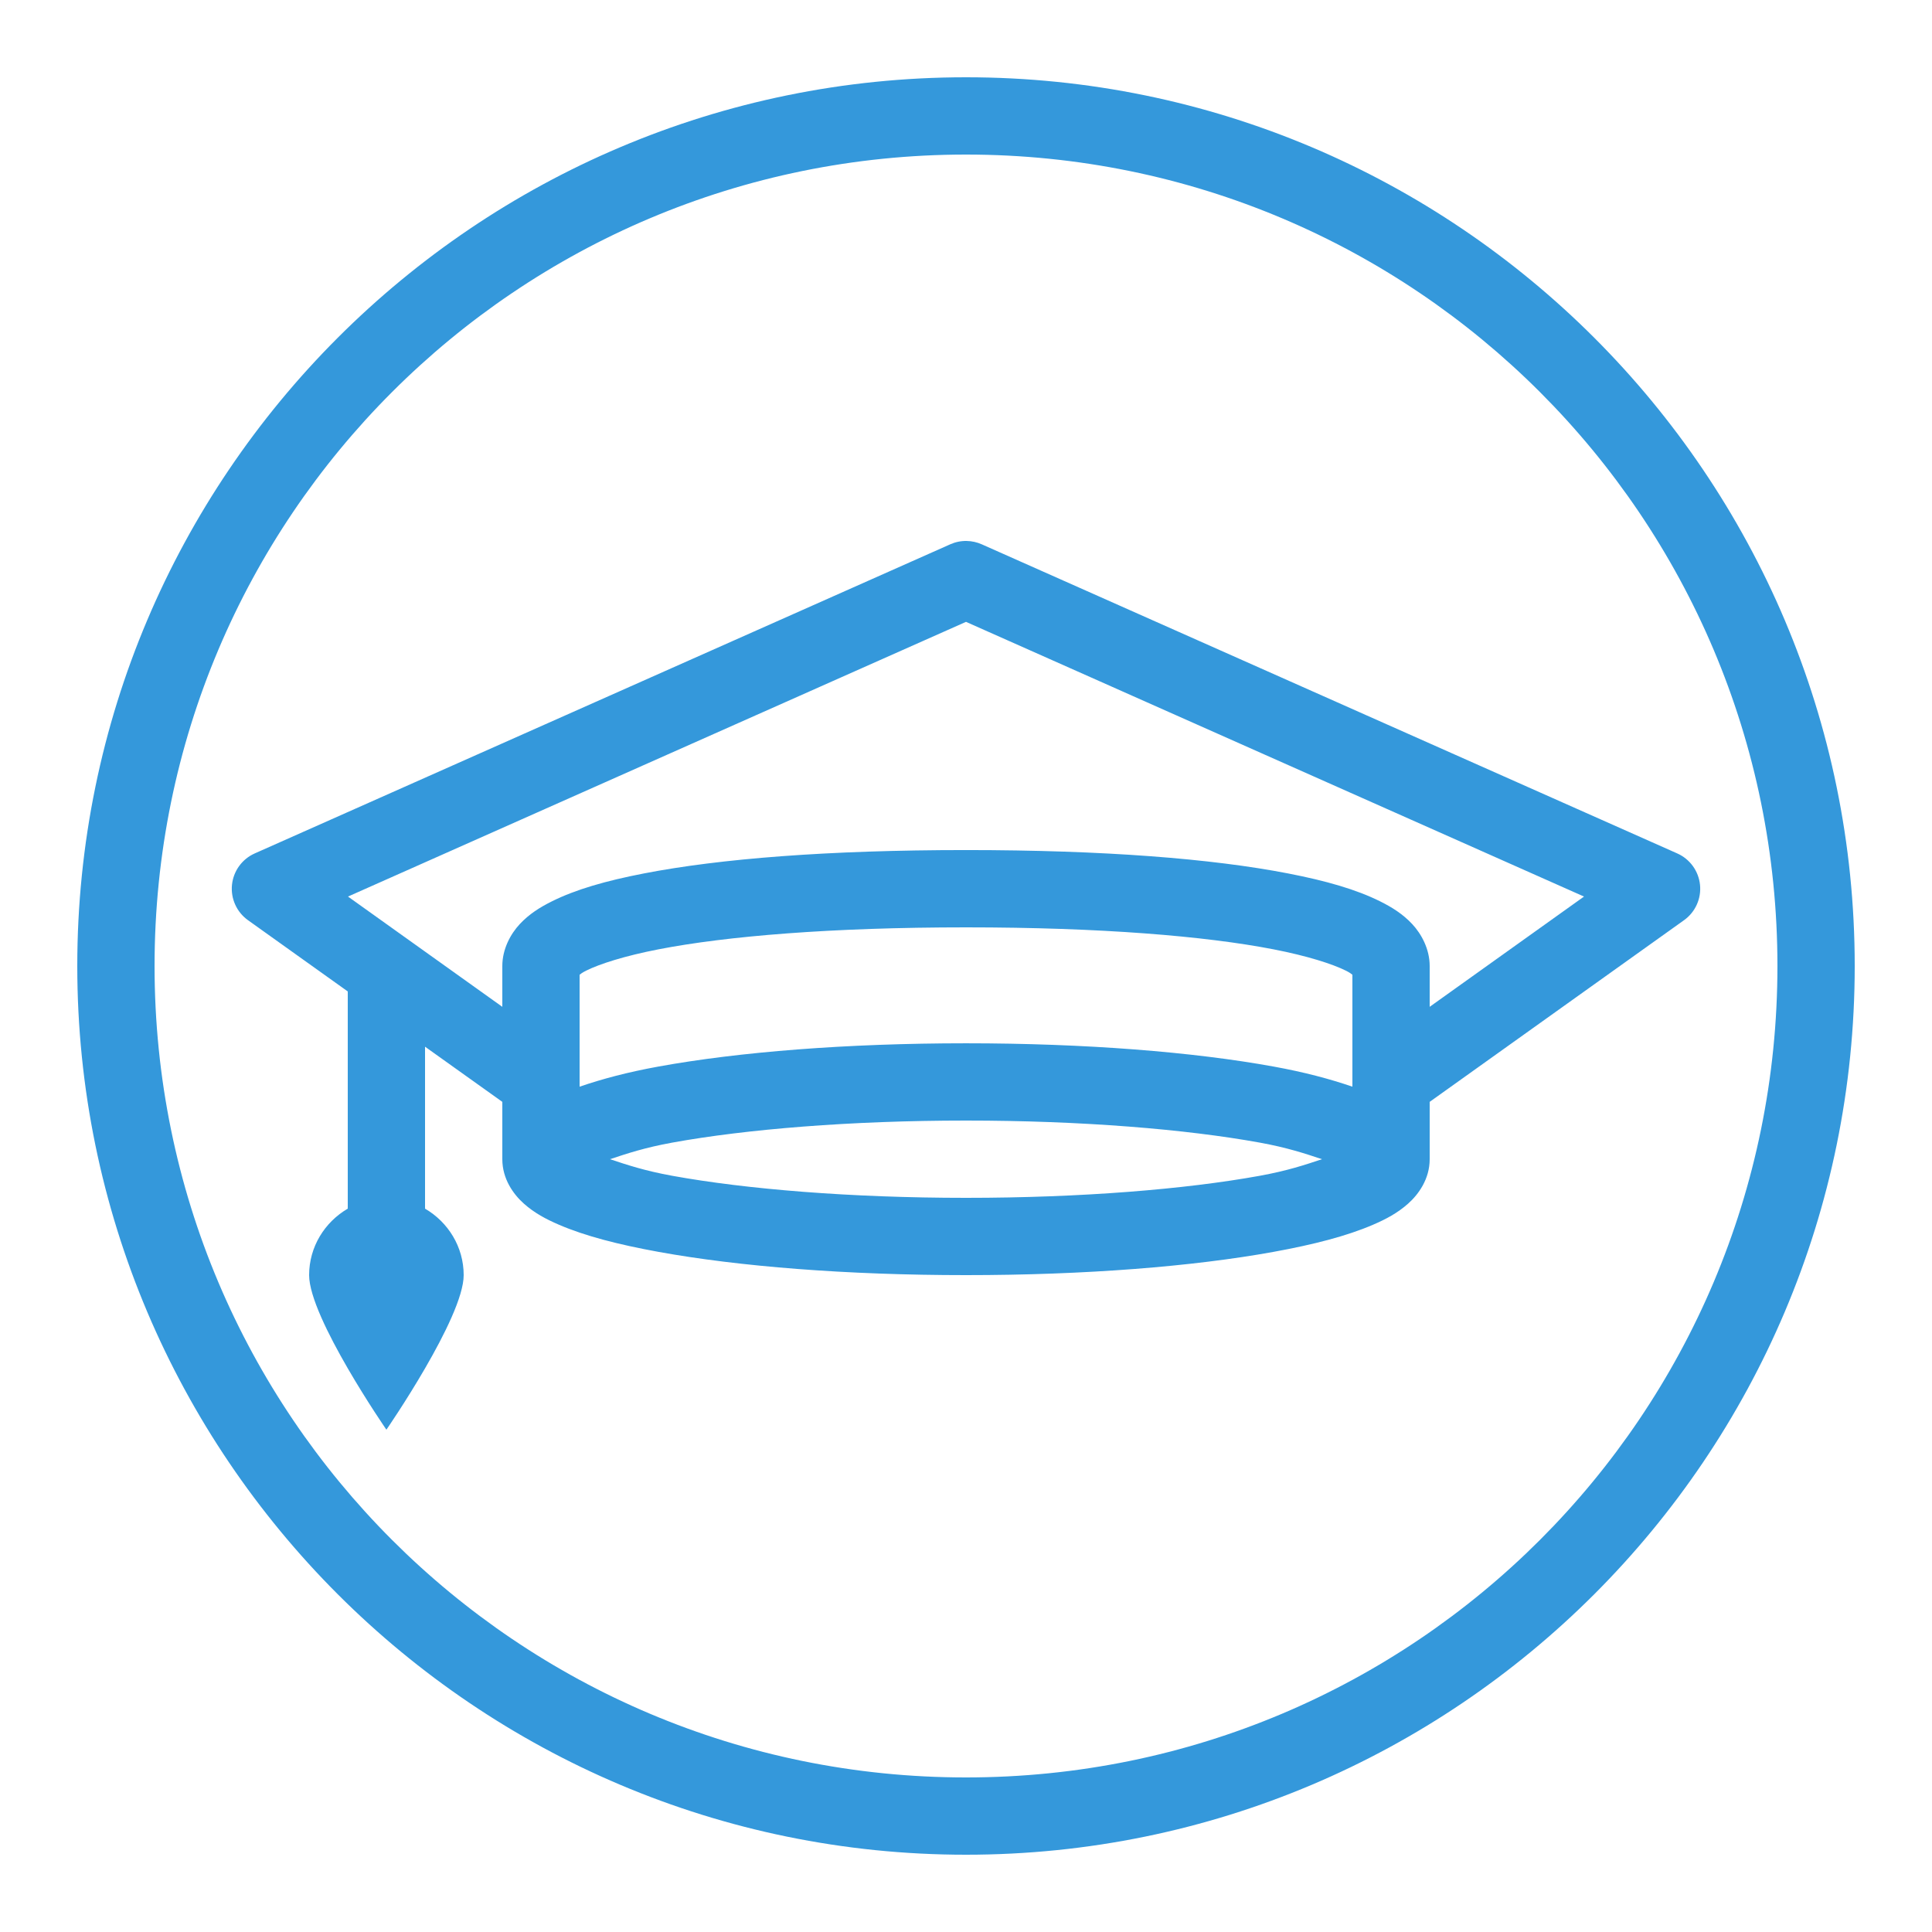
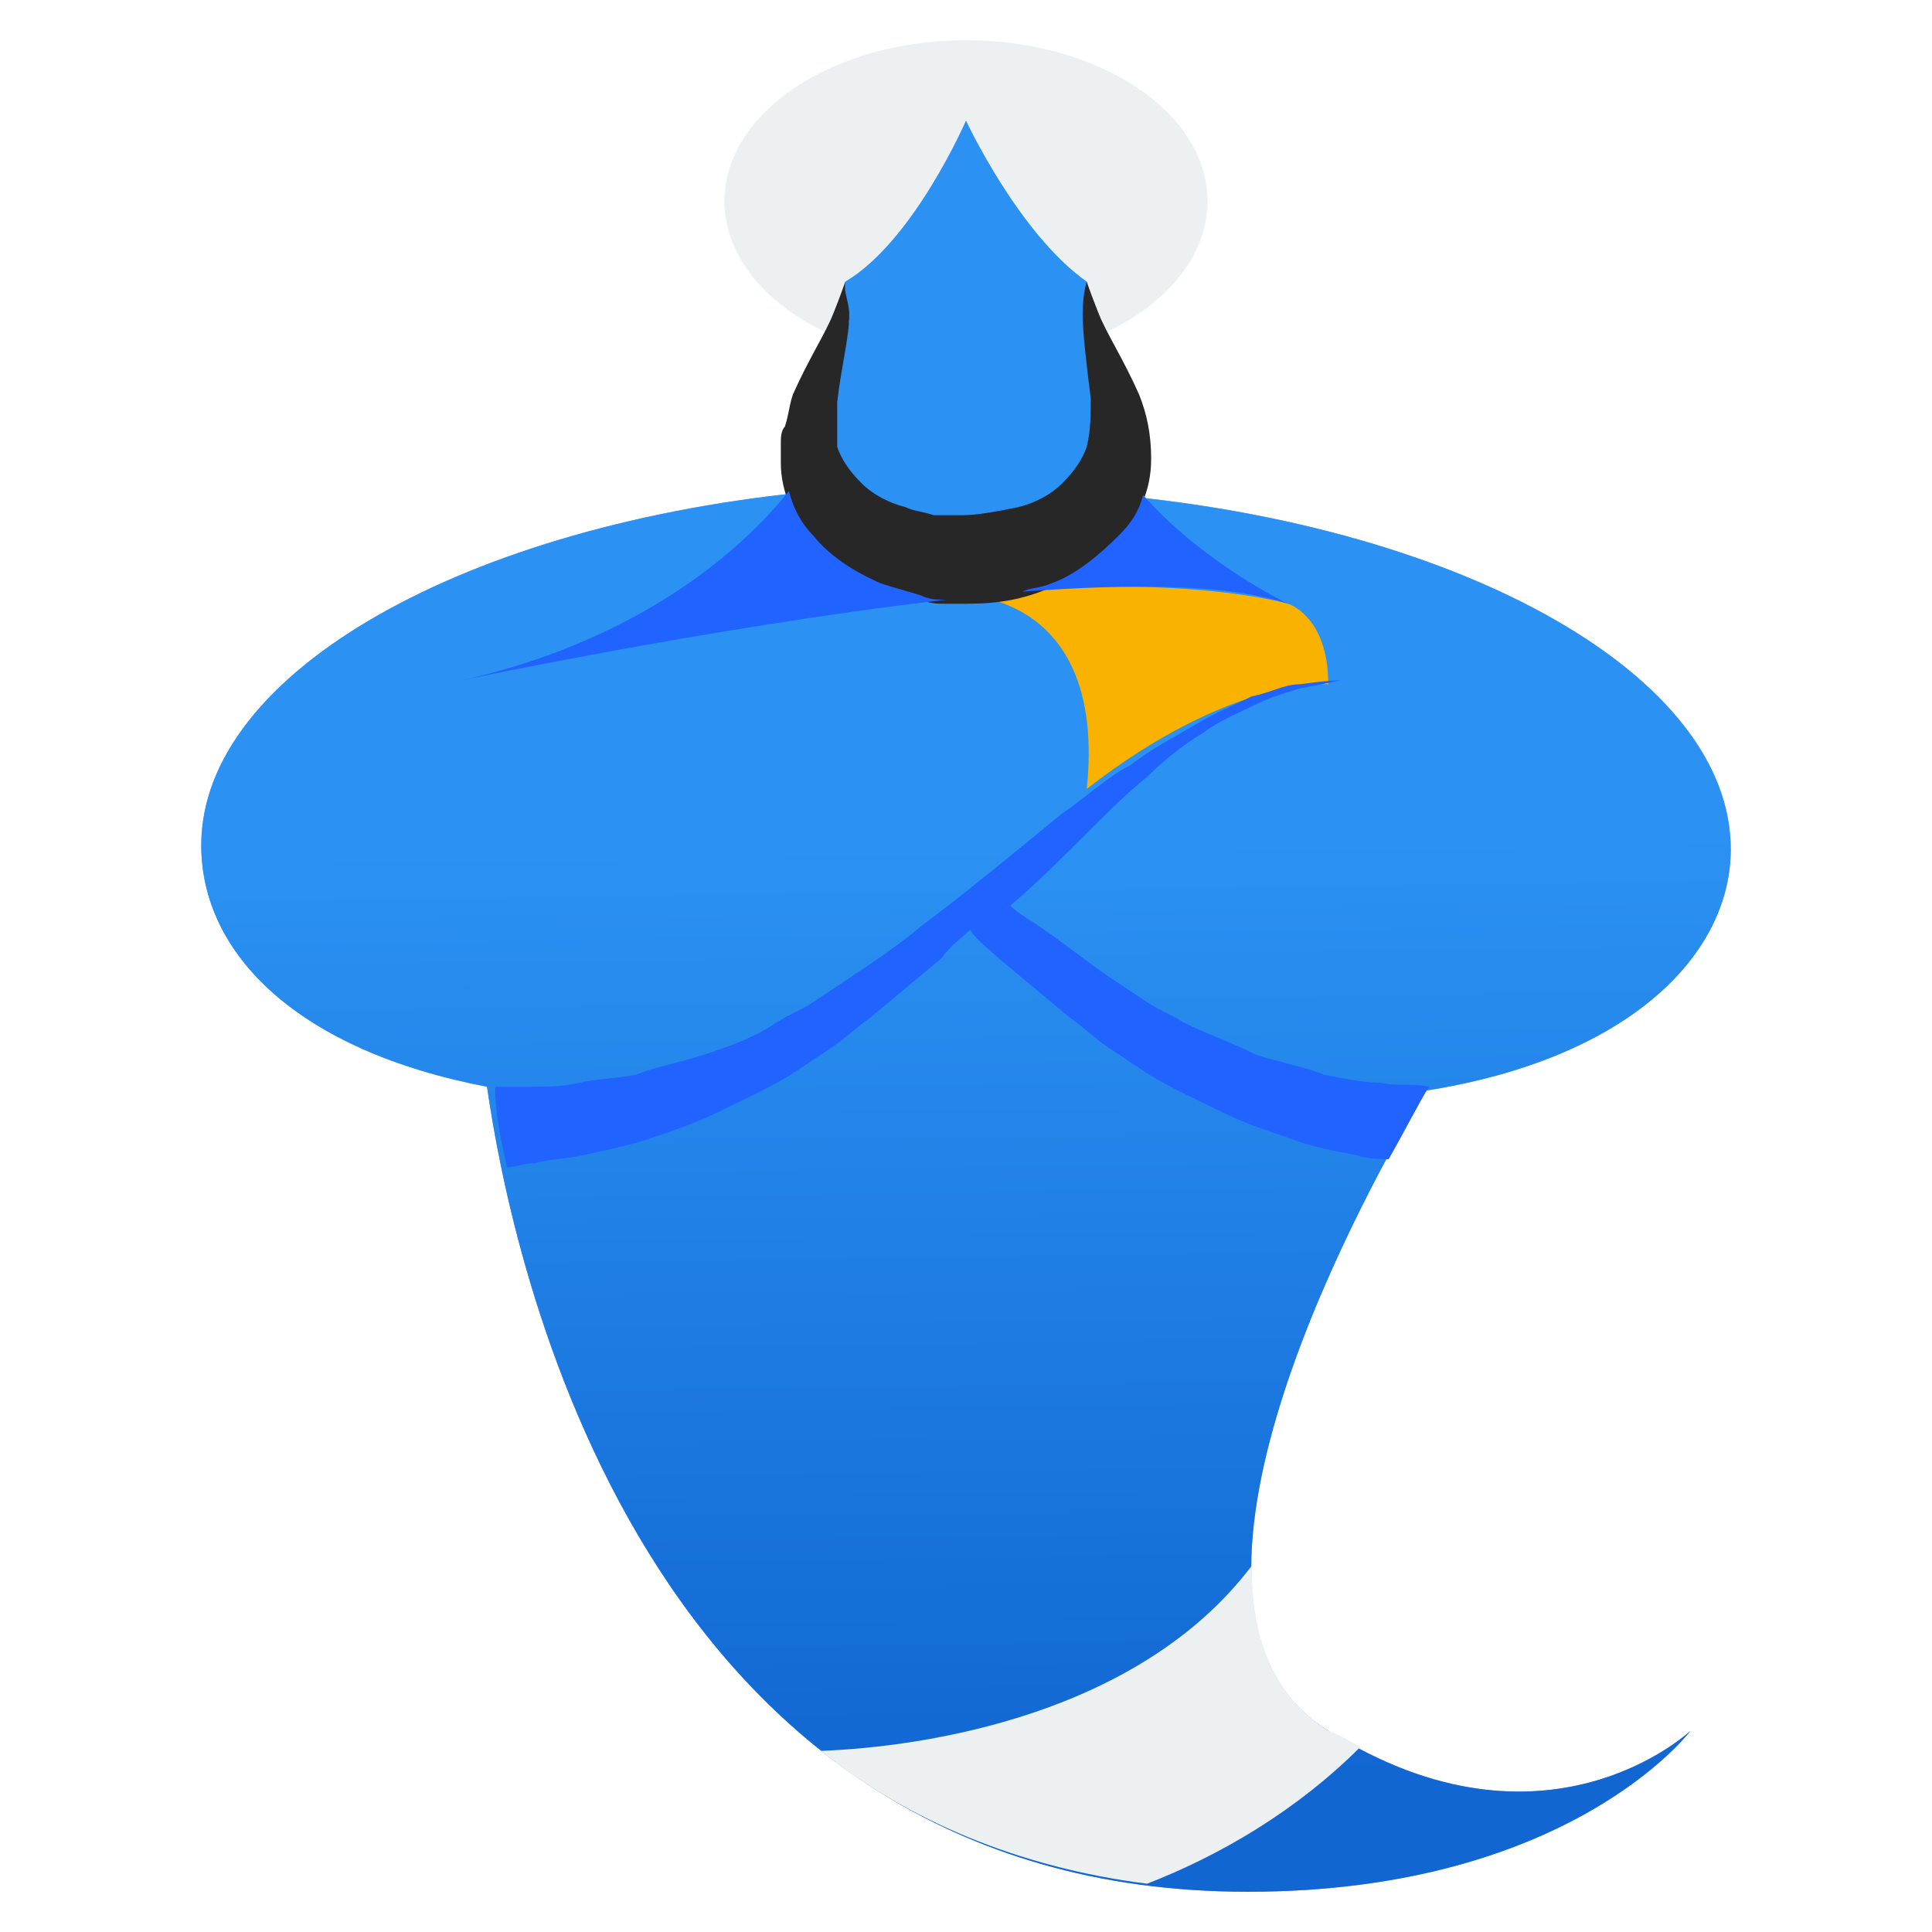
<svg xmlns="http://www.w3.org/2000/svg" version="1.1" viewBox="0 0 172 172">
+   <defs>
+     <linearGradient x1="85.491" y1="38.291" x2="87.143" y2="158.788" gradientUnits="userSpaceOnUse" id="color-1">
+       <stop offset="0.301" stop-color="#2b92f3" />
+       <stop offset="1" stop-color="#1166d2" />
+     </linearGradient>
+   </defs>
  <g fill="none" fill-rule="nonzero" stroke="none" stroke-width="1" stroke-linecap="butt" stroke-linejoin="miter" stroke-miterlimit="10" stroke-dasharray="" stroke-dashoffset="0" font-family="none" font-weight="none" font-size="none" text-anchor="none" style="mix-blend-mode: normal">
    <path d="M0,172v-172h172v172z" fill="none" />
-     <g fill="#3498db">
-       <path d="M86,6.88c-43.656,0 -79.12,35.464 -79.12,79.12c0,43.656 35.464,79.12 79.12,79.12c43.656,0 79.12,-35.464 79.12,-79.12c0,-43.656 -35.464,-79.12 -79.12,-79.12zM86,13.76c39.938,0 72.24,32.302 72.24,72.24c0,39.938 -32.302,72.24 -72.24,72.24c-39.938,0 -72.24,-32.302 -72.24,-72.24c0,-39.938 32.302,-72.24 72.24,-72.24zM86.06,48.16c-0.502,-0.009 -0.999,0.092 -1.458,0.296l-61.92,27.52c-1.13,0.5 -1.904,1.568 -2.029,2.797c-0.125,1.229 0.419,2.431 1.425,3.149l8.882,6.343v19.337c-2.046,1.196 -3.44,3.391 -3.44,5.919c0,3.784 6.88,13.76 6.88,13.76c0,0 6.88,-9.976 6.88,-13.76c0,-2.528 -1.394,-4.724 -3.44,-5.919v-14.418l6.88,4.911v5.106c0,1.753 0.983,3.124 1.922,3.957c0.938,0.834 1.965,1.38 3.131,1.881c2.333,1.003 5.28,1.762 8.855,2.412c7.151,1.3 16.754,2.069 27.372,2.069c10.618,0 20.221,-0.769 27.372,-2.069c3.575,-0.65 6.523,-1.409 8.855,-2.412c1.166,-0.501 2.193,-1.047 3.131,-1.881c0.938,-0.834 1.922,-2.204 1.922,-3.957v-5.106l22.642,-16.172c1.006,-0.718 1.55,-1.919 1.425,-3.149c-0.125,-1.229 -0.9,-2.297 -2.029,-2.797l-61.92,-27.52c-0.421,-0.187 -0.876,-0.288 -1.337,-0.296zM86,55.362l55.02,24.456l-13.74,9.816v-3.635c0,-1.5 -0.728,-2.848 -1.559,-3.736c-0.831,-0.888 -1.784,-1.485 -2.849,-2.016c-2.13,-1.061 -4.798,-1.828 -8.19,-2.486c-6.784,-1.317 -16.396,-2.083 -28.682,-2.083c-12.286,0 -21.899,0.766 -28.682,2.083c-3.392,0.658 -6.061,1.425 -8.19,2.486c-1.065,0.53 -2.018,1.128 -2.849,2.016c-0.831,0.888 -1.559,2.235 -1.559,3.736v3.635l-13.74,-9.816zM86,82.56c11.994,0 21.306,0.778 27.372,1.955c3.033,0.589 5.265,1.311 6.437,1.895c0.39,0.194 0.457,0.268 0.591,0.37v9.964c-2.013,-0.691 -4.277,-1.294 -7.028,-1.794c-7.151,-1.3 -16.754,-2.069 -27.372,-2.069c-10.618,0 -20.221,0.769 -27.372,2.069c-2.751,0.5 -5.014,1.103 -7.028,1.794v-9.964c0.134,-0.101 0.201,-0.175 0.591,-0.37c1.172,-0.584 3.403,-1.306 6.437,-1.895c6.066,-1.177 15.379,-1.955 27.372,-1.955zM86,99.76c10.28,0 19.598,0.772 26.143,1.962c2.466,0.448 4.032,0.973 5.55,1.478c-1.517,0.505 -3.084,1.03 -5.55,1.478c-6.545,1.19 -15.862,1.962 -26.143,1.962c-10.28,0 -19.598,-0.772 -26.143,-1.962c-2.466,-0.448 -4.032,-0.973 -5.55,-1.478c1.517,-0.505 3.084,-1.03 5.55,-1.478c6.545,-1.19 15.862,-1.962 26.143,-1.962z" />
+     <g>
+       <path d="M86,3.583c-11.875,0 -21.5,6.418 -21.5,14.333c0,7.916 9.625,14.333 21.5,14.333c11.875,0 21.5,-6.418 21.5,-14.333c0,-7.916 -9.625,-14.333 -21.5,-14.333z" fill="#ecf0f1" />
+       <path d="M118.25,154.083c-16.842,-10.392 1.792,-45.508 8.6,-56.975c18.275,-2.867 27.233,-12.183 27.233,-21.5c0,-15.408 -23.65,-28.667 -54.825,-31.533c0.717,-1.433 1.075,-2.867 1.075,-4.3c0,-6.092 -2.867,-6.45 -3.583,-12.183v0c0,-0.717 0,-1.433 0,-2.508c-6.092,-4.3 -10.75,-14.333 -10.75,-14.333c0,0 -4.658,10.75 -10.75,14.333c0,1.075 0,2.508 0.358,3.583h-0.358c0,5.017 -3.583,5.017 -3.583,10.75c0,1.433 0.358,2.867 1.075,4.3c-31.175,2.867 -54.825,16.125 -54.825,31.533c0,9.675 8.6,18.275 25.442,21.5c2.15,15.05 13.617,71.667 67.725,71.667c28.667,0 39.417,-14.333 39.417,-14.333c0,0 -12.9,12.183 -32.25,0z" fill="#71a0ff" />
+       <path d="M118.25,154.083c-16.842,-10.392 1.792,-45.508 8.6,-56.975c18.275,-2.867 27.233,-12.183 27.233,-21.5c0,-15.408 -23.65,-28.667 -54.825,-31.533c0.717,-1.433 1.075,-2.867 1.075,-4.3c0,-6.092 -2.867,-6.45 -3.583,-12.183v0c0,-0.717 0,-1.433 0,-2.508c-6.092,-4.3 -10.75,-14.333 -10.75,-14.333c0,0 -4.658,10.75 -10.75,14.333c0,1.075 0,2.508 0.358,3.583h-0.358c0,5.017 -3.583,5.017 -3.583,10.75c0,1.433 0.358,2.867 1.075,4.3c-31.175,2.867 -54.825,16.125 -54.825,31.533c0,9.675 8.6,18.275 25.442,21.5c2.15,15.05 13.617,71.667 67.725,71.667c28.667,0 39.417,-14.333 39.417,-14.333c0,0 -12.9,12.183 -32.25,0z" fill="url(#color-1)" />
+       <path d="M86,53.033c0,0 12.542,0 10.75,17.2c12.9,-10.033 21.5,-9.317 21.5,-9.317c0,-6.092 -3.583,-7.167 -3.583,-7.167c0,0 -9.675,-2.867 -28.667,-0.717z" fill="#fab200" />
+       <path d="M121.117,155.517c-0.717,-0.358 -1.792,-1.075 -2.867,-1.433c-5.017,-3.225 -6.808,-8.242 -6.808,-14.692c-10.033,13.258 -29.025,16.125 -38.342,16.483c7.525,6.092 17.558,10.392 29.025,11.825c6.45,-2.508 13.258,-6.45 18.992,-12.183z" fill="#ecf0f1" />
+       <path d="M96.75,25.083c0,0 0.358,1.075 1.075,2.867c0.717,1.792 2.15,3.942 3.583,7.167c0.717,1.792 1.075,3.583 1.075,5.733c0,2.867 -1.075,5.017 -2.867,7.167c-1.792,1.792 -3.942,3.583 -6.092,4.3c-2.508,1.075 -4.658,1.433 -7.525,1.433h-1.792c-0.717,0 -1.433,0 -2.15,-0.358c-1.075,-0.358 -2.508,-0.717 -3.583,-1.075c-2.508,-1.075 -4.658,-2.508 -6.092,-4.3c-1.792,-1.792 -2.867,-4.3 -2.867,-6.808v-1.075v-0.358v-0.358c0,-0.358 0,-1.075 0.358,-1.433c0.358,-1.075 0.358,-1.792 0.717,-2.867c1.433,-3.225 2.867,-5.375 3.583,-7.167c0.717,-1.792 1.075,-2.867 1.075,-2.867c0,0 0,0.358 0,0.717c0,0.358 0.358,1.433 0.358,2.15c0,2.15 -0.717,4.658 -1.075,7.883c0,0.717 0,1.433 0,2.15c0,0.358 0,0.717 0,1.075v0.358v0v0.358c0.358,1.075 1.075,2.15 2.15,3.225c1.075,1.075 2.508,1.792 3.942,2.15c0.717,0.358 1.433,0.358 2.508,0.717c0.358,0 0.717,0 1.075,0c0.358,0 1.075,0 1.433,0c1.433,0 3.225,-0.358 5.017,-0.717c1.433,-0.358 2.867,-1.075 3.942,-2.15c1.075,-1.075 1.792,-2.15 2.15,-3.225c0.358,-1.433 0.358,-2.867 0.358,-4.3c-0.358,-2.867 -0.717,-5.733 -0.717,-7.525c0,-1.792 0.358,-2.867 0.358,-2.867z" fill="#272727" />
+       <path d="M127.567,96.75h-0.358c-1.075,1.792 -2.15,3.942 -3.583,6.45c-0.717,0 -1.792,0 -2.867,-0.358c-1.792,-0.358 -3.942,-0.717 -5.733,-1.433c-2.15,-0.717 -4.3,-1.433 -6.45,-2.508c-2.15,-1.075 -4.658,-2.15 -6.808,-3.583c-1.075,-0.717 -2.15,-1.433 -3.225,-2.15c-1.075,-0.717 -2.15,-1.792 -3.225,-2.508c-2.15,-1.792 -4.3,-3.583 -6.45,-5.375c-0.717,-0.717 -1.792,-1.433 -2.508,-2.508c-0.717,0.717 -1.792,1.433 -2.508,2.508c-2.15,1.792 -4.3,3.583 -6.45,5.375c-1.075,0.717 -2.15,1.792 -3.225,2.508c-1.075,0.717 -2.15,1.433 -3.225,2.15c-2.15,1.433 -4.658,2.508 -6.808,3.583c-2.15,1.075 -4.3,1.792 -6.45,2.508c-2.15,0.717 -4.3,1.075 -5.733,1.433c-1.792,0.358 -3.225,0.358 -4.3,0.717c-1.075,0 -1.792,0.358 -2.508,0.358c-0.717,-2.867 -1.075,-5.375 -1.075,-7.167c0.717,0 1.792,0 3.225,0c1.075,0 2.867,0 4.3,-0.358c1.433,-0.358 3.225,-0.358 5.017,-0.717c1.792,-0.717 3.942,-1.075 6.092,-1.792c2.15,-0.717 4.3,-1.433 6.45,-2.867c1.075,-0.717 2.15,-1.075 3.225,-1.792c1.075,-0.717 2.15,-1.433 3.225,-2.15c2.15,-1.433 4.3,-2.867 6.45,-4.658c4.3,-3.225 8.6,-6.808 12.542,-10.033c2.15,-1.433 3.942,-3.225 6.092,-4.3c1.792,-1.433 3.942,-2.508 5.733,-3.583c1.792,-1.075 3.583,-1.792 5.017,-2.508c1.792,-0.358 2.867,-1.075 4.3,-1.075c2.508,-0.358 3.583,-0.358 3.583,-0.358c0,0 -1.433,0.358 -3.583,0.717c-1.075,0.358 -2.508,0.717 -3.942,1.433c-1.433,0.717 -3.225,1.433 -4.658,2.508c-1.792,1.075 -3.583,2.508 -5.017,3.942c-1.792,1.433 -3.583,3.225 -5.375,5.017c-2.15,2.15 -4.3,4.3 -6.808,6.45c0.717,0.717 1.433,1.075 2.508,1.792c2.15,1.433 4.3,3.225 6.45,4.658c1.075,0.717 2.15,1.433 3.225,2.15c1.075,0.717 2.15,1.075 3.225,1.792c2.15,1.075 4.3,1.792 6.45,2.867c2.15,0.717 4.3,1.075 6.092,1.792c1.792,0.358 3.583,0.717 5.017,0.717c1.433,0.358 2.867,0 4.3,0.358c-1.075,0 -0.358,0 0.358,0zM114.667,53.75c0,0 -7.525,-3.583 -12.9,-9.675c-0.358,1.433 -1.075,2.508 -2.15,3.583c-1.792,1.792 -3.942,3.583 -6.092,4.3c-0.717,0.358 -1.792,0.358 -2.508,0.717c9.675,-0.717 18.275,-0.717 23.65,1.075zM84.208,53.392c-0.717,0 -1.433,0 -2.15,-0.358c-1.075,-0.358 -2.508,-0.717 -3.583,-1.075c-2.508,-1.075 -4.658,-2.508 -6.092,-4.3c-1.075,-1.075 -1.792,-2.508 -2.15,-3.942c-5.733,7.167 -16.125,14.333 -30.817,17.2c0,0 23.292,-5.017 44.792,-7.525z" fill="#2163ff" />
    </g>
  </g>
</svg>
